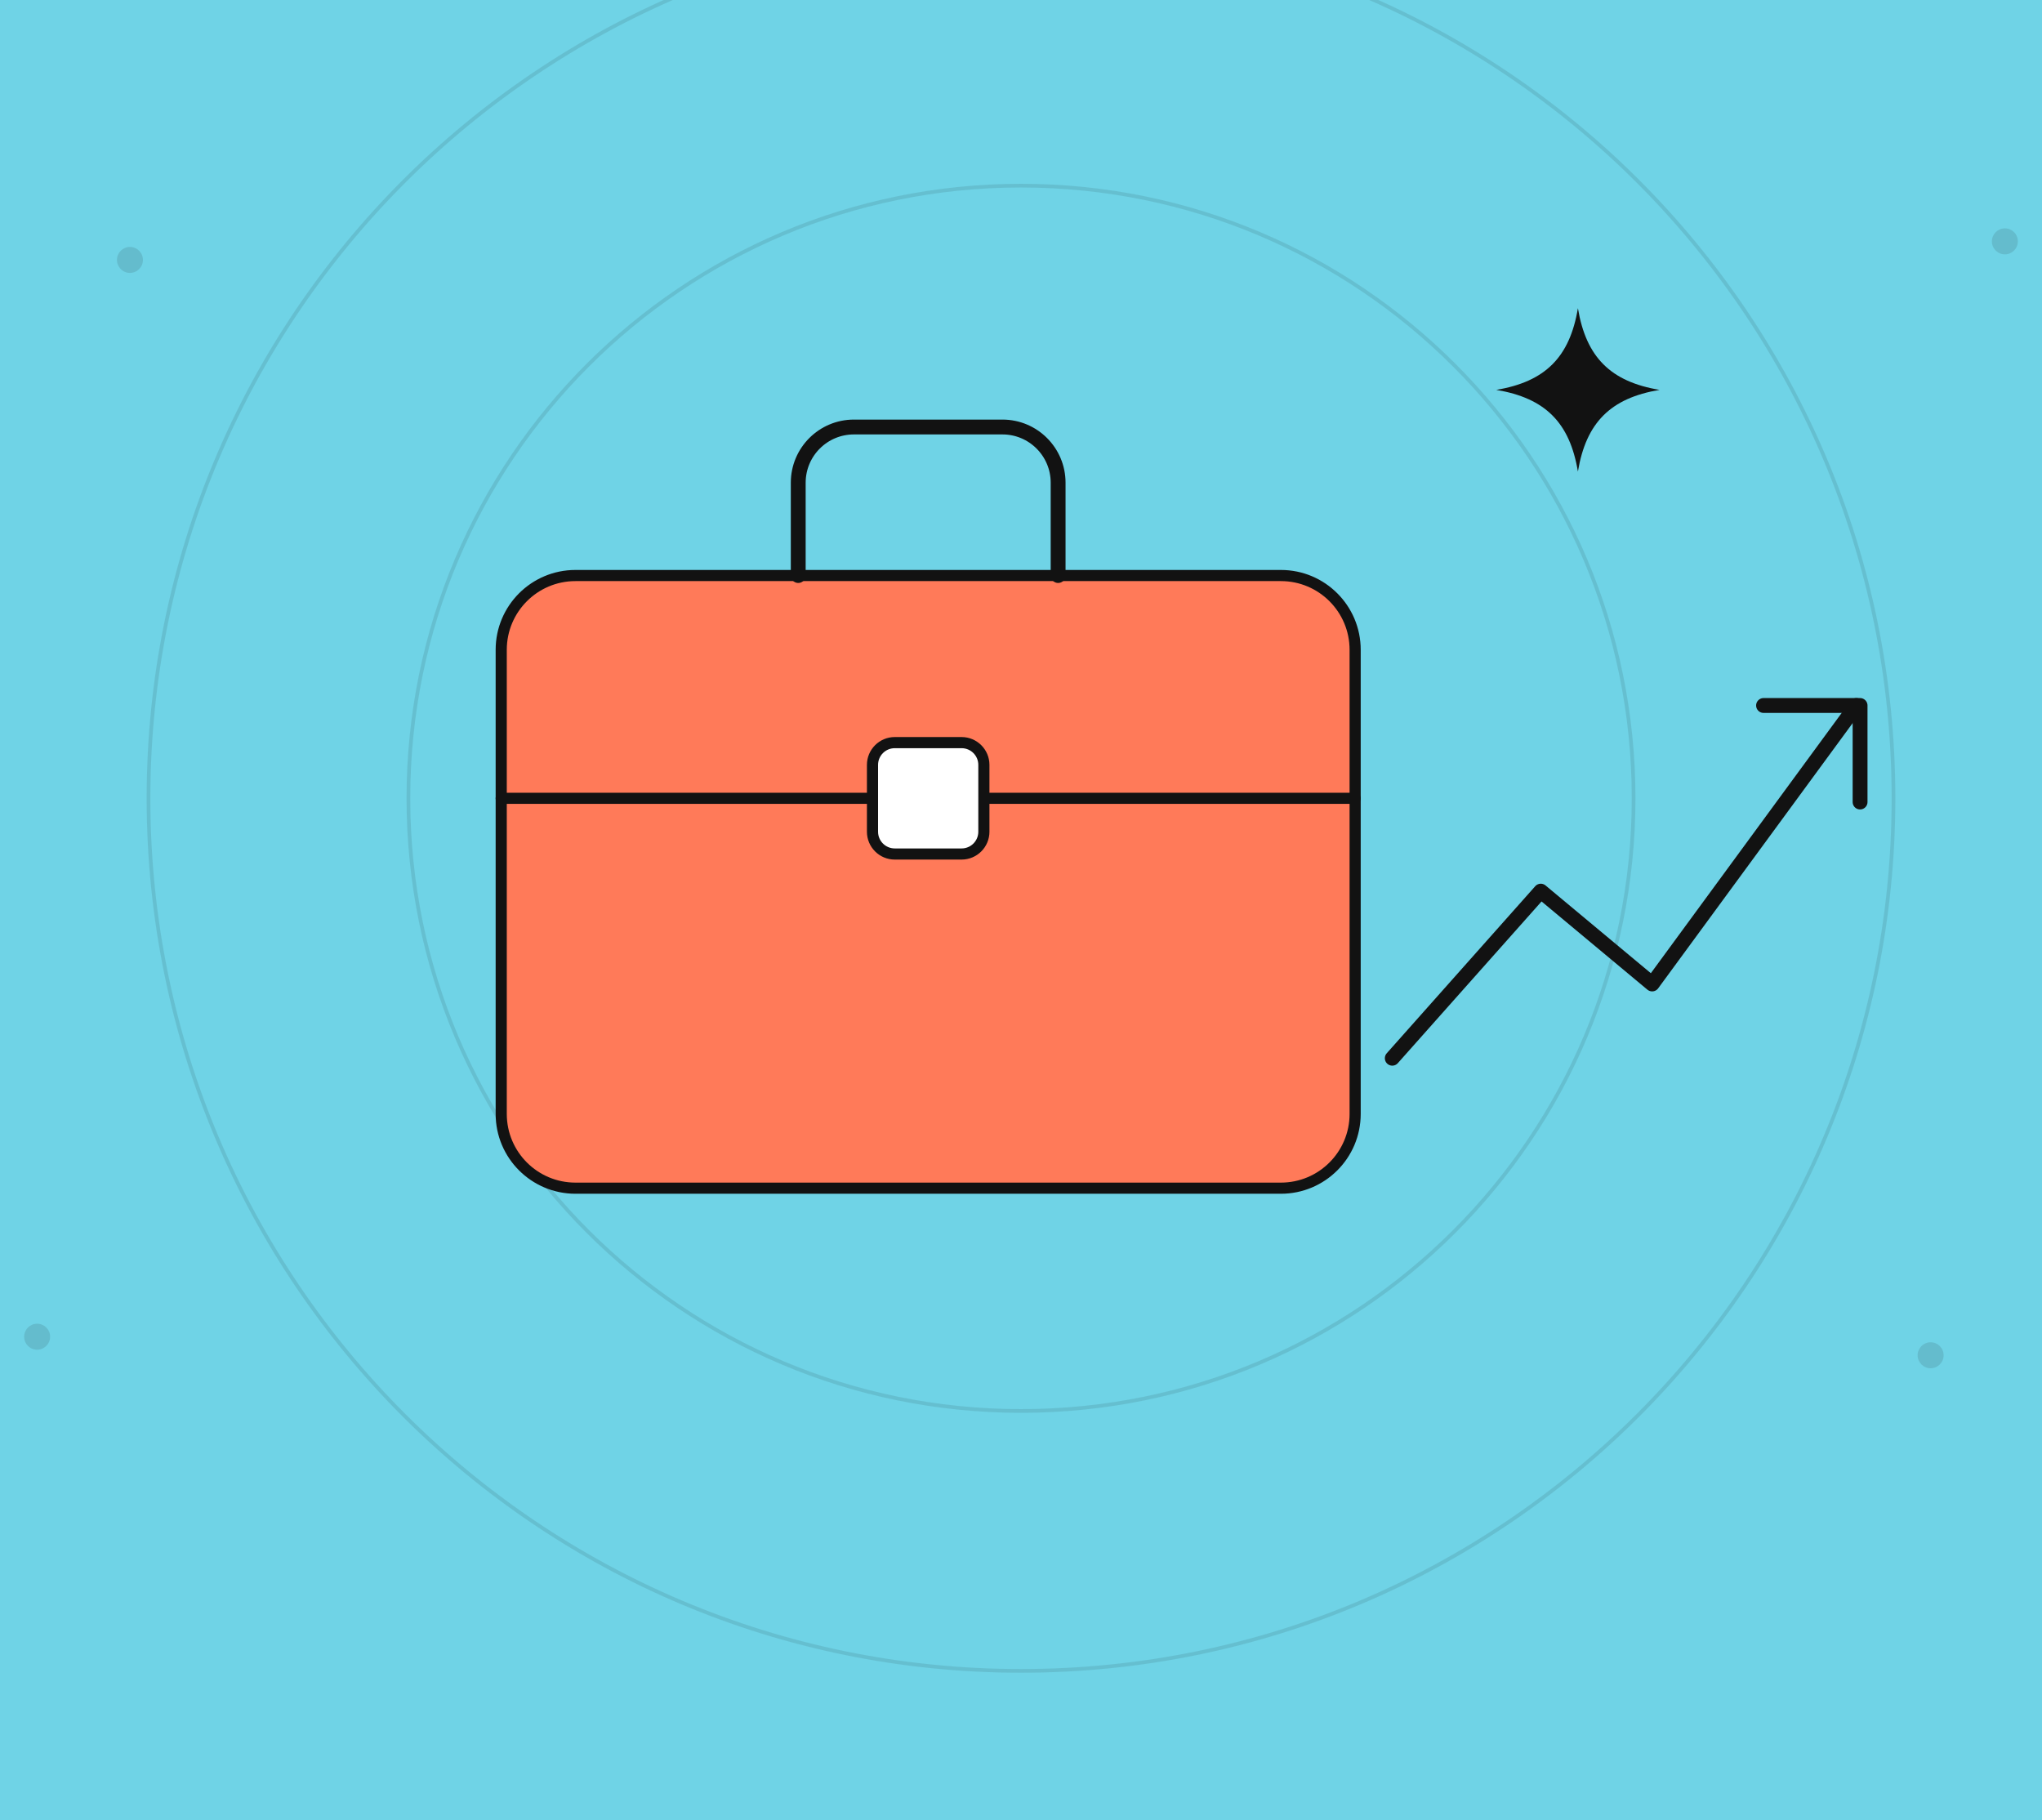
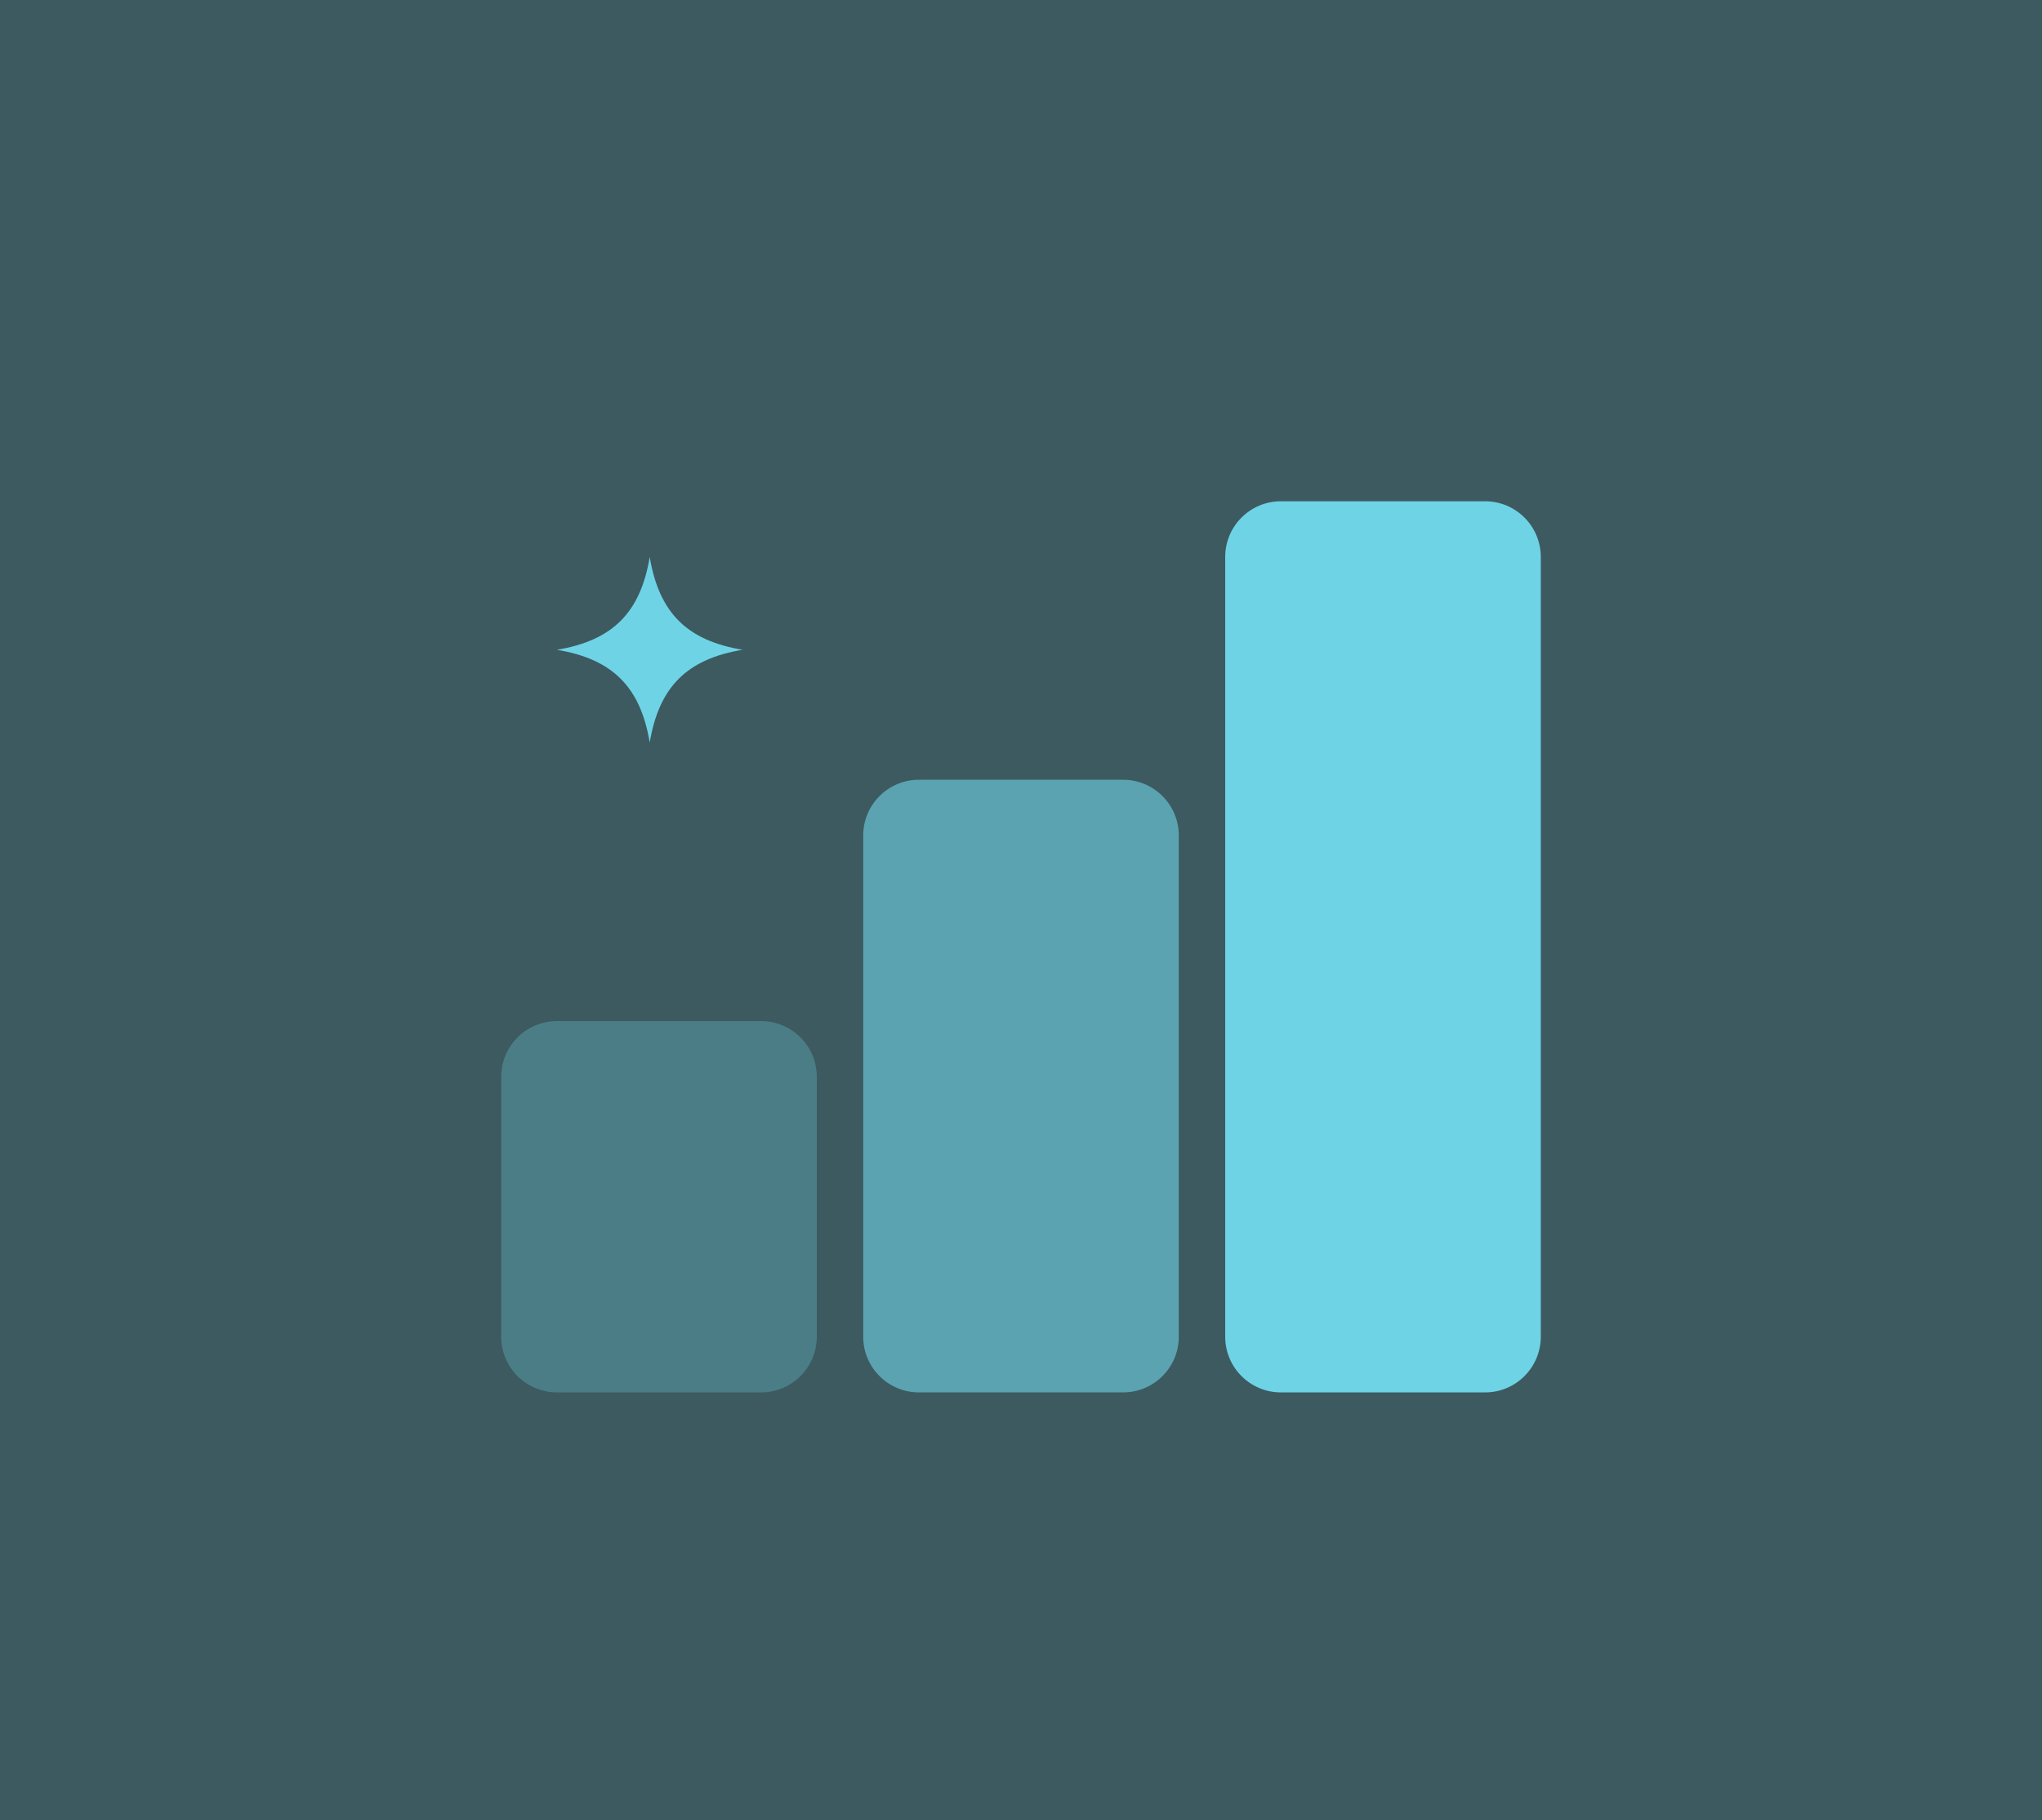
<svg xmlns="http://www.w3.org/2000/svg" viewBox="250 70 1100 980" preserveAspectRatio="xMidYMid meet">
-   <rect x="-4000" y="-4000" width="9600" height="9000" fill="#6FD3E6" />
-   <g fill="none" stroke="#121212" stroke-opacity=".1" stroke-width="2">
-     <circle cx="800" cy="500" r="330" />
-     <circle cx="800" cy="500" r="470" />
-   </g>
-   <g fill="#121212" opacity=".12">
-     <circle cx="320" cy="210" r="7" />
-     <circle cx="1290" cy="800" r="7" />
-     <circle cx="1330" cy="200" r="7" />
-     <circle cx="270" cy="790" r="7" />
-   </g>
-   <g transform="translate(800 500) scale(1) translate(-800 -500)">
-     <rect x="520" y="380" width="460" height="330" rx="40" fill="#FF7A59" stroke="#121212" stroke-width="6" stroke-linejoin="round" stroke-linecap="round" />
-     <path d="M680 380v-50a30 30 0 0 1 30-30h80a30 30 0 0 1 30 30v50" fill="none" stroke="#121212" stroke-width="8" stroke-linecap="round" stroke-linejoin="round" />
-     <path d="M520 500h460" stroke="#121212" stroke-width="6" stroke-linejoin="round" stroke-linecap="round" />
-     <rect x="720" y="470" width="60" height="60" rx="12" fill="#fff" stroke="#121212" stroke-width="6" stroke-linejoin="round" stroke-linecap="round" />
-     <path d="M1000 640l80-90 60 50 110-150" fill="none" stroke="#121212" stroke-width="8" stroke-linecap="round" stroke-linejoin="round" />
-     <path d="M1200 450h52v52" fill="none" stroke="#121212" stroke-width="8" stroke-linecap="round" stroke-linejoin="round" />
-     <path d="M1100 236c4.4 26.4 17.6 39.6 44 44-26.4 4.4-39.6 17.6-44 44-4.4-26.4-17.6-39.6-44-44 26.4-4.4 39.6-17.6 44-44z" fill="#121212" />
-   </g>
+   <rect x="-4000" y="-4000" width="9600" height="9000" fill="#3c5a60" />
+   <rect x="520" y="620" width="170" height="200" rx="30" fill="#4b7d86" />
+   <rect x="715" y="490" width="170" height="330" rx="30" fill="#5ba3b0" />
+   <rect x="910" y="340" width="170" height="480" rx="30" fill="#6FD3E6" />
+   <path d="M600 370c5 30 20 45 50 50-30 5-45 20-50 50-5-30-20-45-50-50 30-5 45-20 50-50z" fill="#6FD3E6" />
</svg>
